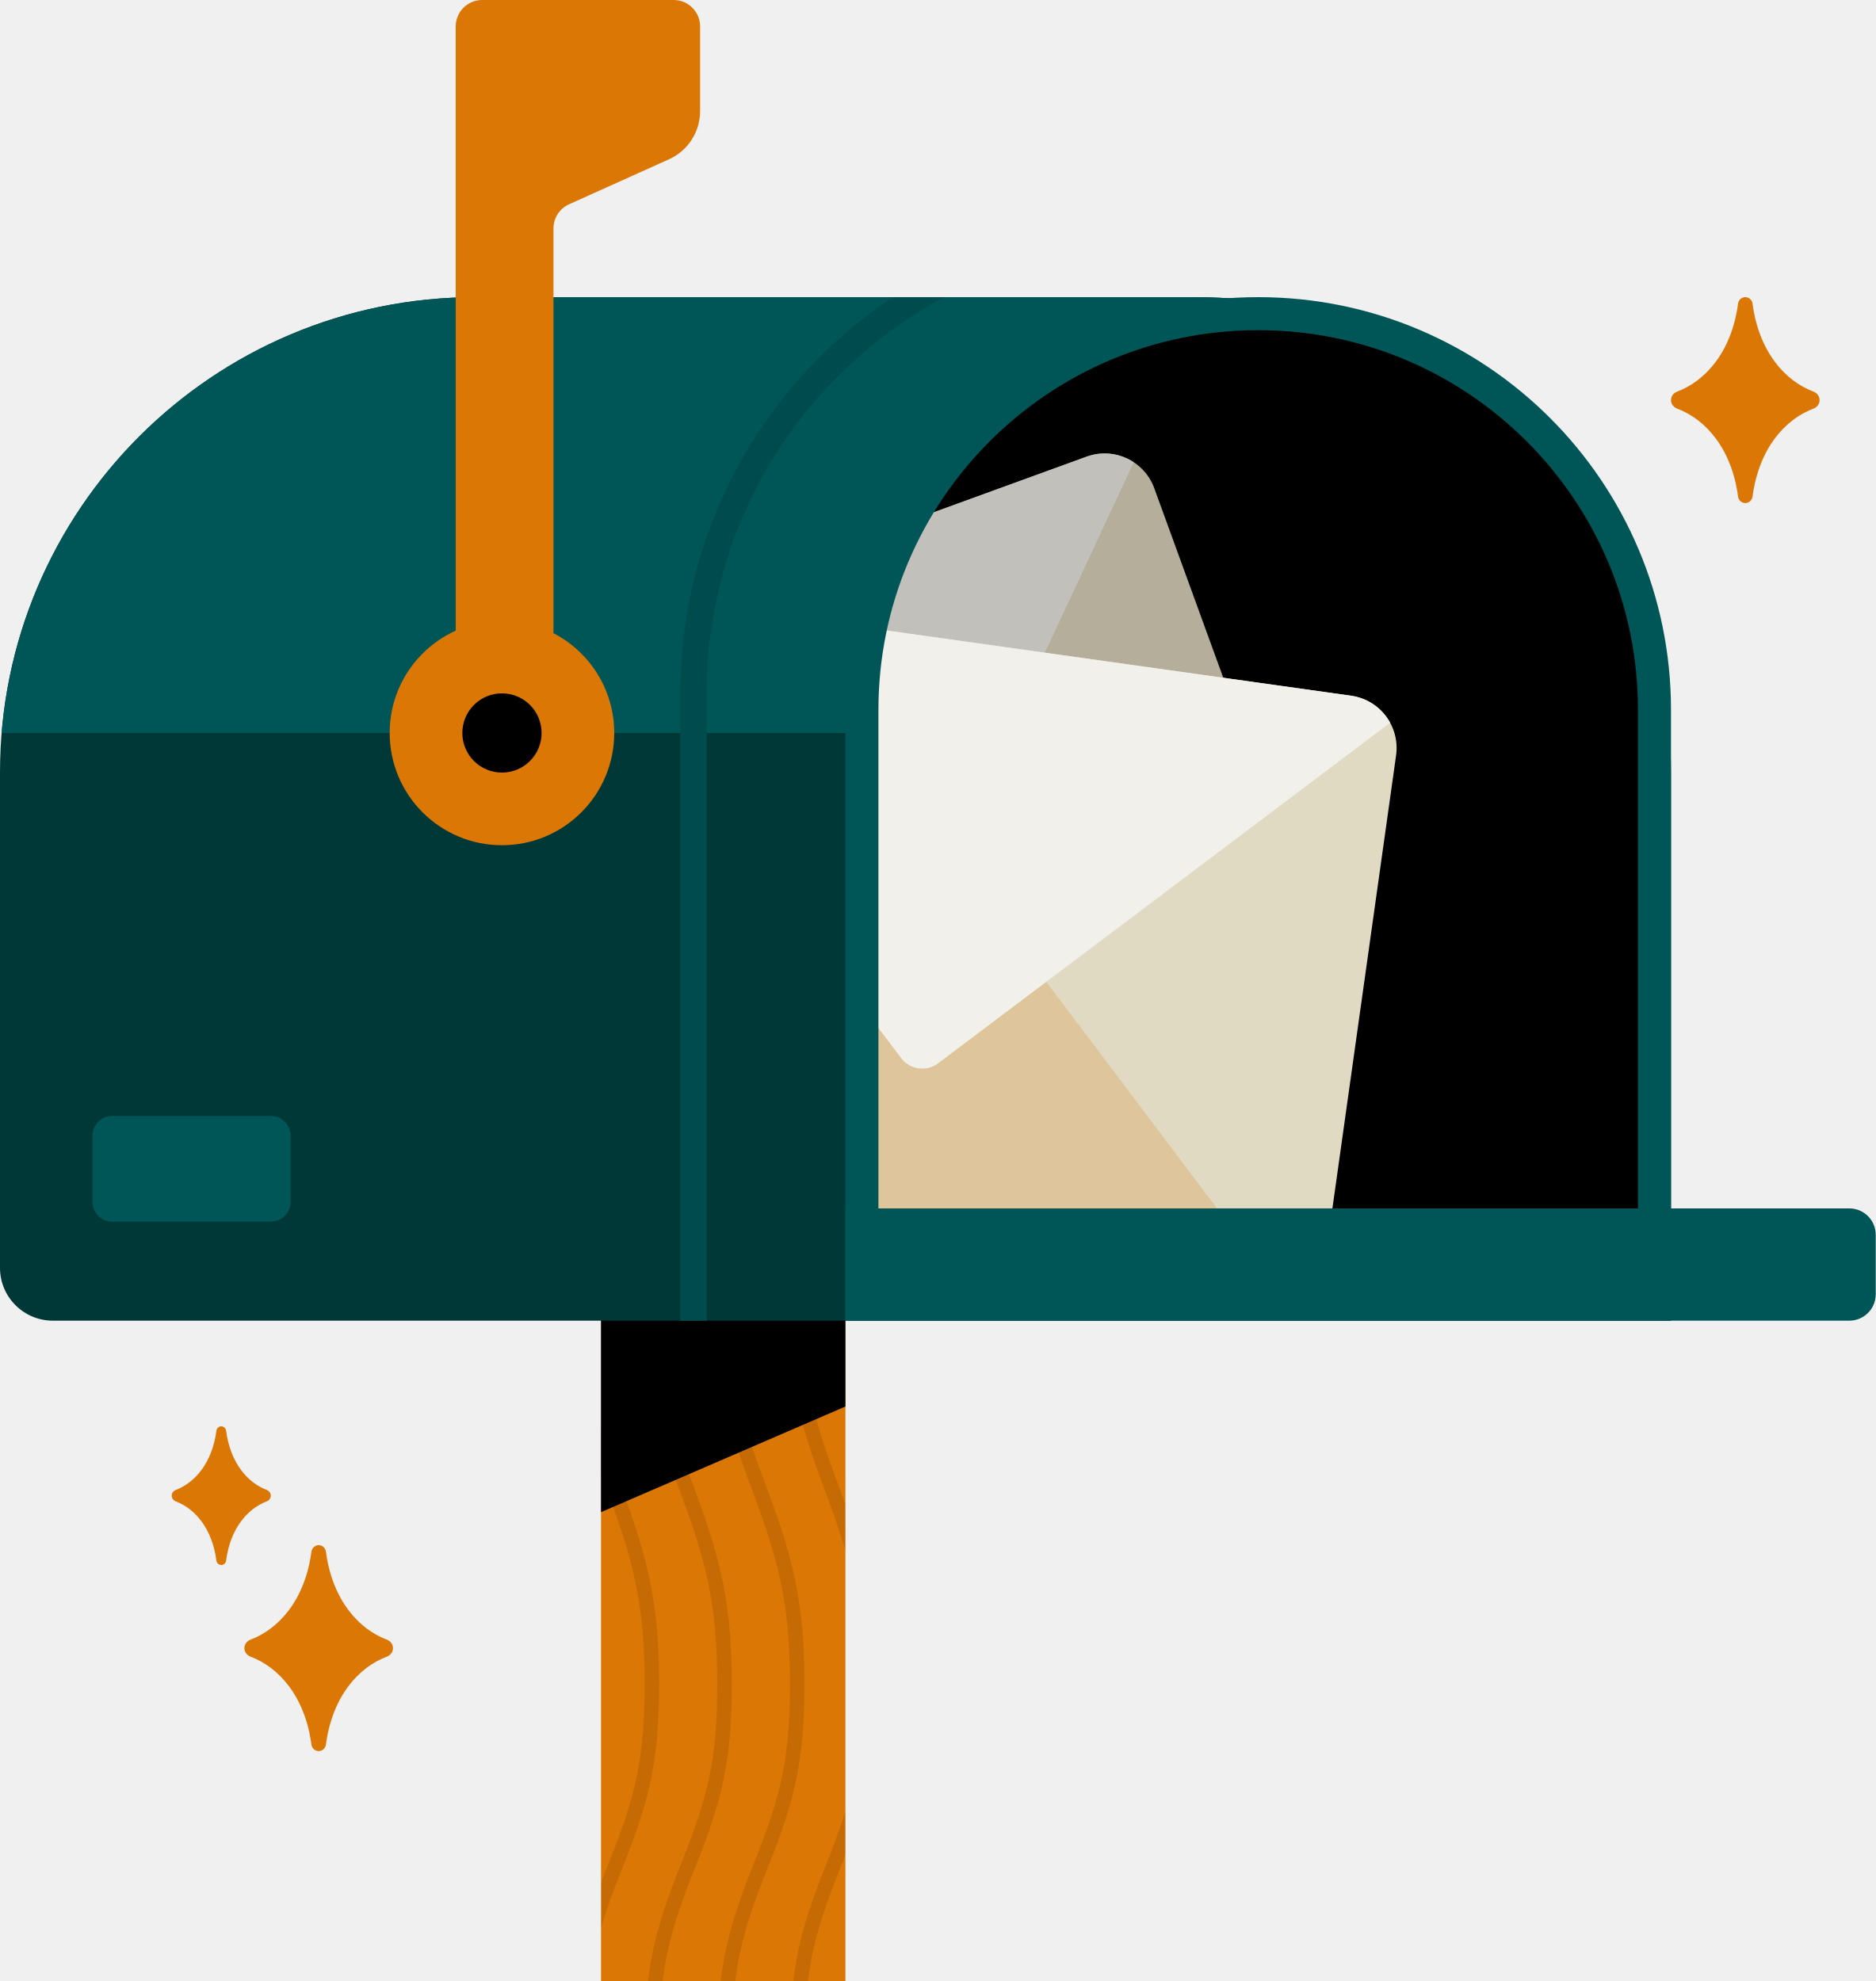
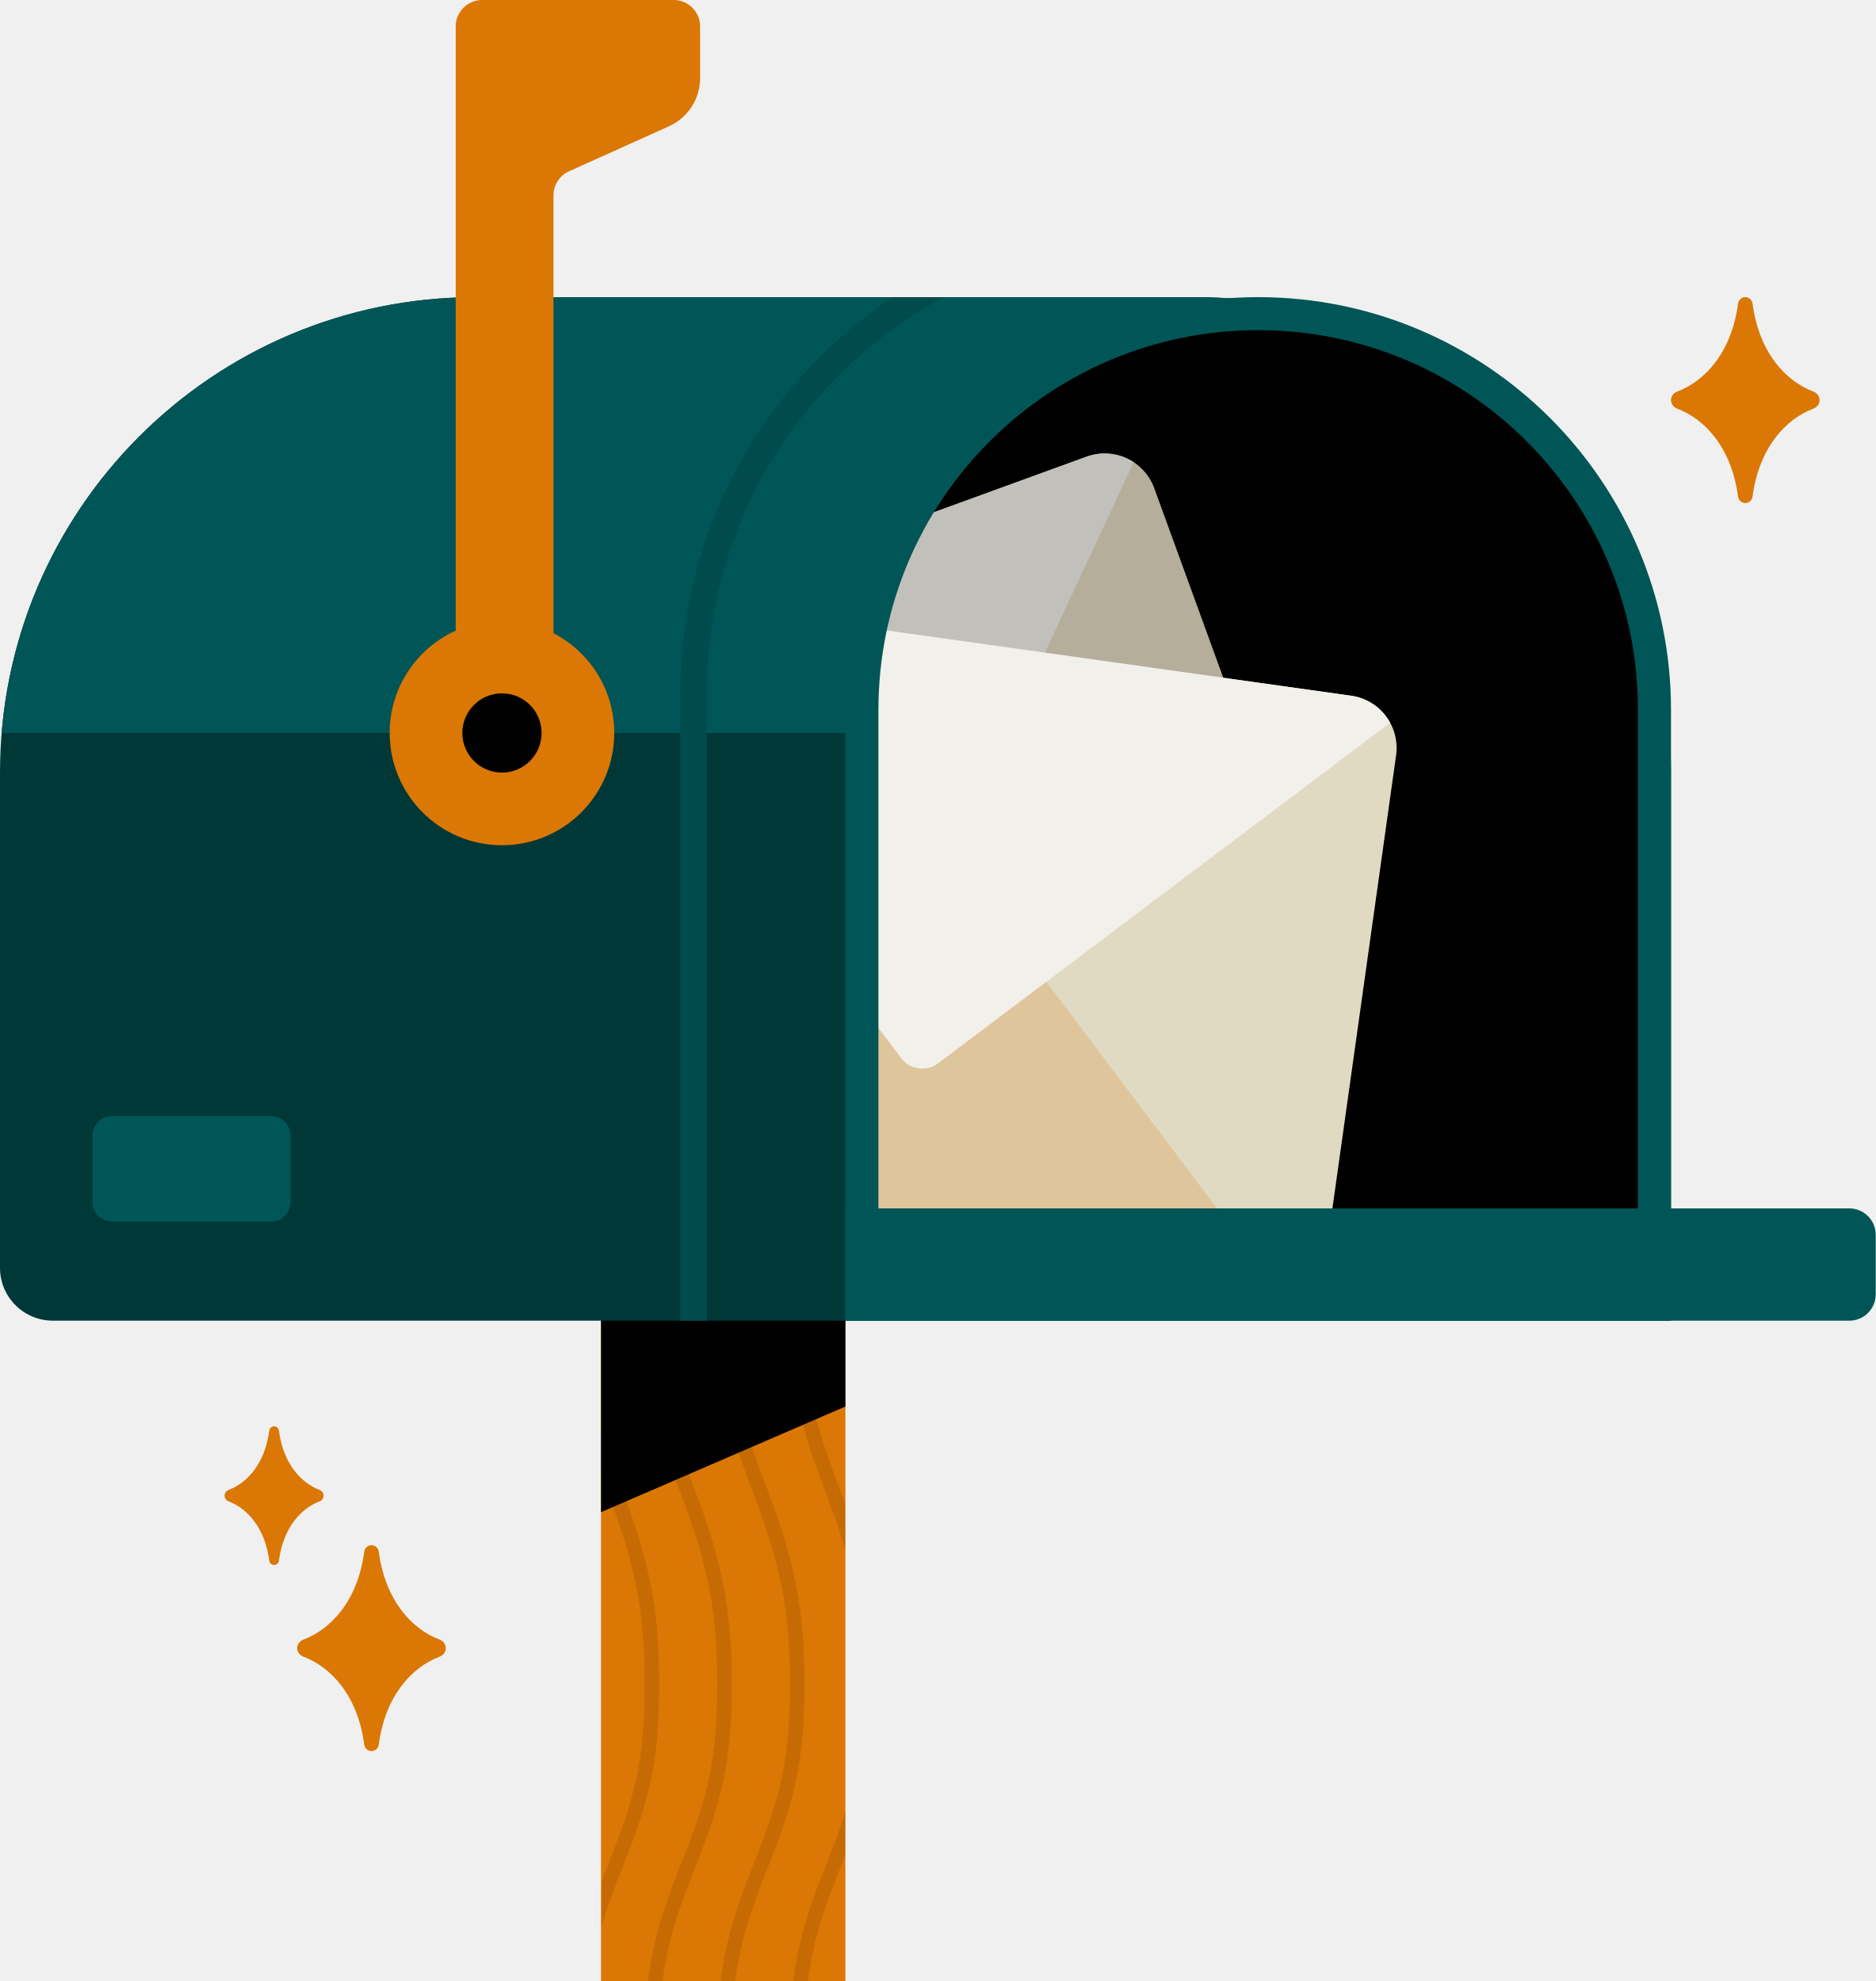
<svg xmlns="http://www.w3.org/2000/svg" width="284" height="300" viewBox="0 0 284 300" fill="none">
  <path d="M91 300H128V200H91V300Z" fill="#DB7704" />
  <path d="M91 229L128 213V197H91V229Z" fill="black" />
  <g clip-path="url(#clip0_1737_6407)">
    <path opacity="0.1" fill-rule="evenodd" clip-rule="evenodd" d="M91 223.303C91.143 223.695 91.29 224.094 91.442 224.5C91.591 224.898 92.1 226.258 92.17 226.444C96.118 237.004 97.6 243.612 97.6 255C97.6 266.298 96.256 271.898 92.179 282.091C91.758 283.143 91.366 284.148 91 285.117L91 291.964C91.804 289.202 92.86 286.311 94.221 282.909C98.394 272.477 99.8 266.618 99.8 255C99.8 243.312 98.263 236.459 94.23 225.673C94.16 225.486 93.651 224.127 93.503 223.731C92.487 221.008 91.661 218.604 91 216.334L91 223.303ZM113 223.303C109.819 214.583 108.6 208.884 108.6 200L110.8 200C110.8 206.318 111.432 210.947 113 216.334L113 223.303ZM113 285.117C109.737 293.762 108.6 299.553 108.6 310L110.8 310C110.8 302.474 111.396 297.476 113 291.964L113 285.117ZM97.6 200C97.6 209.285 98.931 215.09 102.442 224.5C102.591 224.898 103.1 226.258 103.17 226.444C107.118 237.004 108.6 243.612 108.6 255C108.6 266.298 107.256 271.898 103.179 282.091C99.006 292.523 97.6 298.382 97.6 310L99.8 310C99.8 298.702 101.144 293.102 105.221 282.909C109.394 272.477 110.8 266.618 110.8 255C110.8 243.312 109.263 236.459 105.23 225.673C105.16 225.486 104.651 224.127 104.503 223.731C101.076 214.546 99.8 208.98 99.8 200L97.6 200Z" fill="black" />
    <path opacity="0.1" fill-rule="evenodd" clip-rule="evenodd" d="M113 223.303C113.143 223.695 113.291 224.094 113.442 224.5C113.591 224.898 114.1 226.258 114.17 226.444C118.118 237.004 119.6 243.612 119.6 255C119.6 266.298 118.256 271.898 114.179 282.091C113.758 283.143 113.366 284.148 113 285.117L113 291.964C113.804 289.202 114.86 286.311 116.221 282.909C120.394 272.477 121.8 266.618 121.8 255C121.8 243.312 120.263 236.459 116.23 225.673C116.16 225.486 115.651 224.127 115.503 223.731C114.487 221.008 113.661 218.604 113 216.334L113 223.303ZM135 223.303C131.819 214.583 130.6 208.884 130.6 200L132.8 200C132.8 206.318 133.432 210.947 135 216.334L135 223.303ZM135 285.117C131.737 293.762 130.6 299.553 130.6 310L132.8 310C132.8 302.474 133.396 297.476 135 291.964L135 285.117ZM119.6 200C119.6 209.285 120.931 215.09 124.442 224.5C124.591 224.898 125.1 226.258 125.17 226.444C129.118 237.004 130.6 243.612 130.6 255C130.6 266.298 129.256 271.898 125.179 282.091C121.006 292.523 119.6 298.382 119.6 310L121.8 310C121.8 298.702 123.144 293.102 127.221 282.909C131.394 272.477 132.8 266.618 132.8 255C132.8 243.312 131.263 236.459 127.23 225.673C127.16 225.486 126.651 224.127 126.503 223.731C123.076 214.546 121.8 208.98 121.8 200L119.6 200Z" fill="black" />
  </g>
  <path d="M0 117C0 77.236 32.236 45 72 45H181C220.764 45 253 77.236 253 117V200H8C3.582 200 0 196.418 0 192V117Z" fill="#003838" />
  <mask id="mask0_1737_6407" style="mask-type:alpha" maskUnits="userSpaceOnUse" x="0" y="45" width="253" height="155">
    <path d="M0 117C0 77.236 32.236 45 72 45H181C220.764 45 253 77.236 253 117V200H8C3.582 200 0 196.418 0 192V117Z" fill="#005656" />
  </mask>
  <g mask="url(#mask0_1737_6407)">
    <path d="M-16 111C-16 74.549 13.549 45 50 45H187C223.451 45 253 74.549 253 111V111H-16V111Z" fill="#005656" />
    <path d="M175 35H206C244.66 35 276 66.34 276 105V229H105V105C105 66.34 136.34 35 175 35Z" stroke="#004C4C" stroke-width="4" />
  </g>
  <mask id="mask1_1737_6407" style="mask-type:alpha" maskUnits="userSpaceOnUse" x="131" y="49" width="119" height="147">
    <path d="M131 108.5C131 75.639 157.639 49 190.5 49V49C223.361 49 250 75.639 250 108.5V196H131V108.5Z" fill="black" />
  </mask>
  <g mask="url(#mask1_1737_6407)">
    <path d="M131 108.5C131 75.639 157.639 49 190.5 49V49C223.361 49 250 75.639 250 108.5V196H131V108.5Z" fill="black" />
    <g opacity="0.8">
      <rect x="49.871" y="110.885" width="130" height="88" rx="8" transform="rotate(-20 49.8711 110.885)" fill="#E1DAC2" />
      <mask id="mask2_1737_6407" style="mask-type:alpha" maskUnits="userSpaceOnUse" x="52" y="68" width="148" height="124">
        <rect x="49.871" y="110.885" width="130" height="88" rx="8" transform="rotate(-20 49.8711 110.885)" fill="#E1DAC2" />
      </mask>
      <g mask="url(#mask2_1737_6407)">
        <path d="M120.205 122.349L79.761 209.081C78.255 212.311 81.406 215.749 84.755 214.53L211.931 168.242C215.279 167.023 215.483 162.364 212.253 160.858L125.521 120.414C123.519 119.48 121.139 120.347 120.205 122.349Z" fill="#87A597" />
        <path d="M135.438 147.66L175.882 60.928C177.388 57.698 174.237 54.26 170.888 55.479L43.712 101.767C40.364 102.986 40.16 107.645 43.39 109.151L130.122 149.595C132.124 150.528 134.504 149.662 135.438 147.66Z" fill="#F2F0EA" />
      </g>
    </g>
    <rect x="83.756" y="88.382" width="130" height="88" rx="8" transform="rotate(8 83.7561 88.3818)" fill="#E1DAC2" />
    <mask id="mask3_1737_6407" style="mask-type:alpha" maskUnits="userSpaceOnUse" x="72" y="89" width="140" height="104">
      <rect x="83.756" y="88.382" width="130" height="88" rx="8" transform="rotate(8 83.7561 88.3818)" fill="#E1DAC2" />
    </mask>
    <g mask="url(#mask3_1737_6407)">
      <path d="M140.475 131.524L64.047 189.117C61.201 191.261 62.369 195.776 65.898 196.272L199.919 215.108C203.447 215.604 205.814 211.585 203.67 208.739L146.077 132.311C144.748 130.547 142.24 130.195 140.475 131.524Z" fill="#DB7704" fill-opacity="0.2" />
      <path d="M142.042 161.024L218.47 103.431C221.316 101.287 220.148 96.772 216.619 96.275L82.599 77.44C79.07 76.944 76.703 80.963 78.847 83.808L136.44 160.236C137.77 162.001 140.278 162.353 142.042 161.024Z" fill="#F2F0EA" />
    </g>
  </g>
  <path d="M250.5 107.5L250.5 197.5L130.5 197.5L130.5 107.5C130.5 74.363 157.363 47.5 190.5 47.5C223.637 47.5 250.5 74.363 250.5 107.5Z" stroke="#005656" stroke-width="5" />
-   <path fill-rule="evenodd" clip-rule="evenodd" d="M69 95.504V4C69 1.791 70.791 0 73 0H102C104.209 0 106 1.791 106 4V16.829C106 19.976 104.155 22.831 101.286 24.124L86.157 30.938C84.722 31.584 83.8 33.012 83.8 34.585V95.891C89.265 98.718 93 104.423 93 111C93 120.389 85.389 128 76 128C66.611 128 59 120.389 59 111C59 104.107 63.103 98.171 69 95.504Z" fill="#DB7704" />
+   <path fill-rule="evenodd" clip-rule="evenodd" d="M69 95.504V4C69 1.791 70.791 0 73 0H102C104.209 0 106 1.791 106 4V11.829C106 14.976 104.155 17.831 101.286 19.124L86.157 25.938C84.722 26.584 83.8 28.012 83.8 29.585V95.891C89.265 98.718 93 104.423 93 111C93 120.389 85.389 128 76 128C66.611 128 59 120.389 59 111C59 104.107 63.103 98.171 69 95.504Z" fill="#DB7704" />
  <circle cx="76" cy="111" r="6" fill="black" />
  <path d="M128 183H280C282.209 183 284 184.791 284 187V196C284 198.209 282.209 200 280 200H128V183Z" fill="#005656" />
  <rect x="14" y="169" width="30" height="16" rx="3" fill="#005656" />
-   <path d="M47.153 234.982C46.176 242.349 42.161 246.713 37.938 248.299C37.392 248.504 37 249.009 37 249.592C37 250.175 37.392 250.68 37.938 250.885C42.161 252.471 46.176 256.835 47.153 264.202C47.226 264.756 47.691 265.184 48.25 265.184C48.809 265.184 49.274 264.756 49.347 264.202C50.324 256.835 54.339 252.471 58.562 250.885C59.108 250.68 59.5 250.175 59.5 249.592C59.5 249.009 59.108 248.504 58.562 248.299C54.339 246.713 50.324 242.349 49.347 234.982C49.274 234.428 48.809 234 48.25 234C47.691 234 47.226 234.428 47.153 234.982Z" fill="#DB7704" />
-   <path d="M32.769 216.655C32.12 221.617 29.445 224.557 26.631 225.627C26.263 225.767 26 226.107 26 226.5C26 226.893 26.263 227.233 26.631 227.373C29.445 228.443 32.12 231.383 32.769 236.345C32.818 236.715 33.127 237 33.5 237C33.873 237 34.182 236.715 34.231 236.345C34.88 231.383 37.554 228.443 40.369 227.373C40.737 227.233 41 226.893 41 226.5C41 226.107 40.737 225.767 40.369 225.627C37.554 224.557 34.88 221.617 34.231 216.655C34.182 216.285 33.873 216 33.5 216C33.127 216 32.818 216.285 32.769 216.655Z" fill="#DB7704" />
+   <path d="M55.153 234.982C54.176 242.349 50.161 246.713 45.938 248.299C45.392 248.504 45 249.009 45 249.592C45 250.175 45.392 250.68 45.938 250.885C50.161 252.471 54.176 256.835 55.153 264.202C55.226 264.756 55.691 265.184 56.25 265.184C56.809 265.184 57.274 264.756 57.347 264.202C58.324 256.835 62.339 252.471 66.562 250.885C67.108 250.68 67.5 250.175 67.5 249.592C67.5 249.009 67.108 248.504 66.562 248.299C62.339 246.713 58.324 242.349 57.347 234.982C57.274 234.428 56.809 234 56.25 234C55.691 234 55.226 234.428 55.153 234.982Z" fill="#DB7704" />
+   <path d="M40.769 216.655C40.12 221.617 37.446 224.557 34.631 225.627C34.263 225.767 34 226.107 34 226.5C34 226.893 34.263 227.233 34.631 227.373C37.446 228.443 40.12 231.383 40.769 236.345C40.818 236.715 41.127 237 41.5 237C41.873 237 42.182 236.715 42.231 236.345C42.88 231.383 45.554 228.443 48.369 227.373C48.737 227.233 49 226.893 49 226.5C49 226.107 48.737 225.767 48.369 225.627C45.554 224.557 42.88 221.617 42.231 216.655C42.182 216.285 41.873 216 41.5 216C41.127 216 40.818 216.285 40.769 216.655Z" fill="#DB7704" />
  <path d="M263.153 45.982C262.176 53.349 258.161 57.713 253.938 59.299C253.392 59.504 253 60.009 253 60.592C253 61.175 253.392 61.68 253.938 61.885C258.161 63.471 262.176 67.835 263.153 75.202C263.226 75.756 263.691 76.184 264.25 76.184C264.809 76.184 265.274 75.756 265.347 75.202C266.324 67.835 270.339 63.471 274.562 61.885C275.108 61.68 275.5 61.175 275.5 60.592C275.5 60.009 275.108 59.504 274.562 59.299C270.339 57.713 266.324 53.349 265.347 45.982C265.274 45.428 264.809 45 264.25 45C263.691 45 263.226 45.428 263.153 45.982Z" fill="#DB7704" />
  <defs>
    <clipPath id="clip0_1737_6407">
      <rect width="100" height="37" fill="white" transform="translate(128 200) rotate(90)" />
    </clipPath>
  </defs>
</svg>
